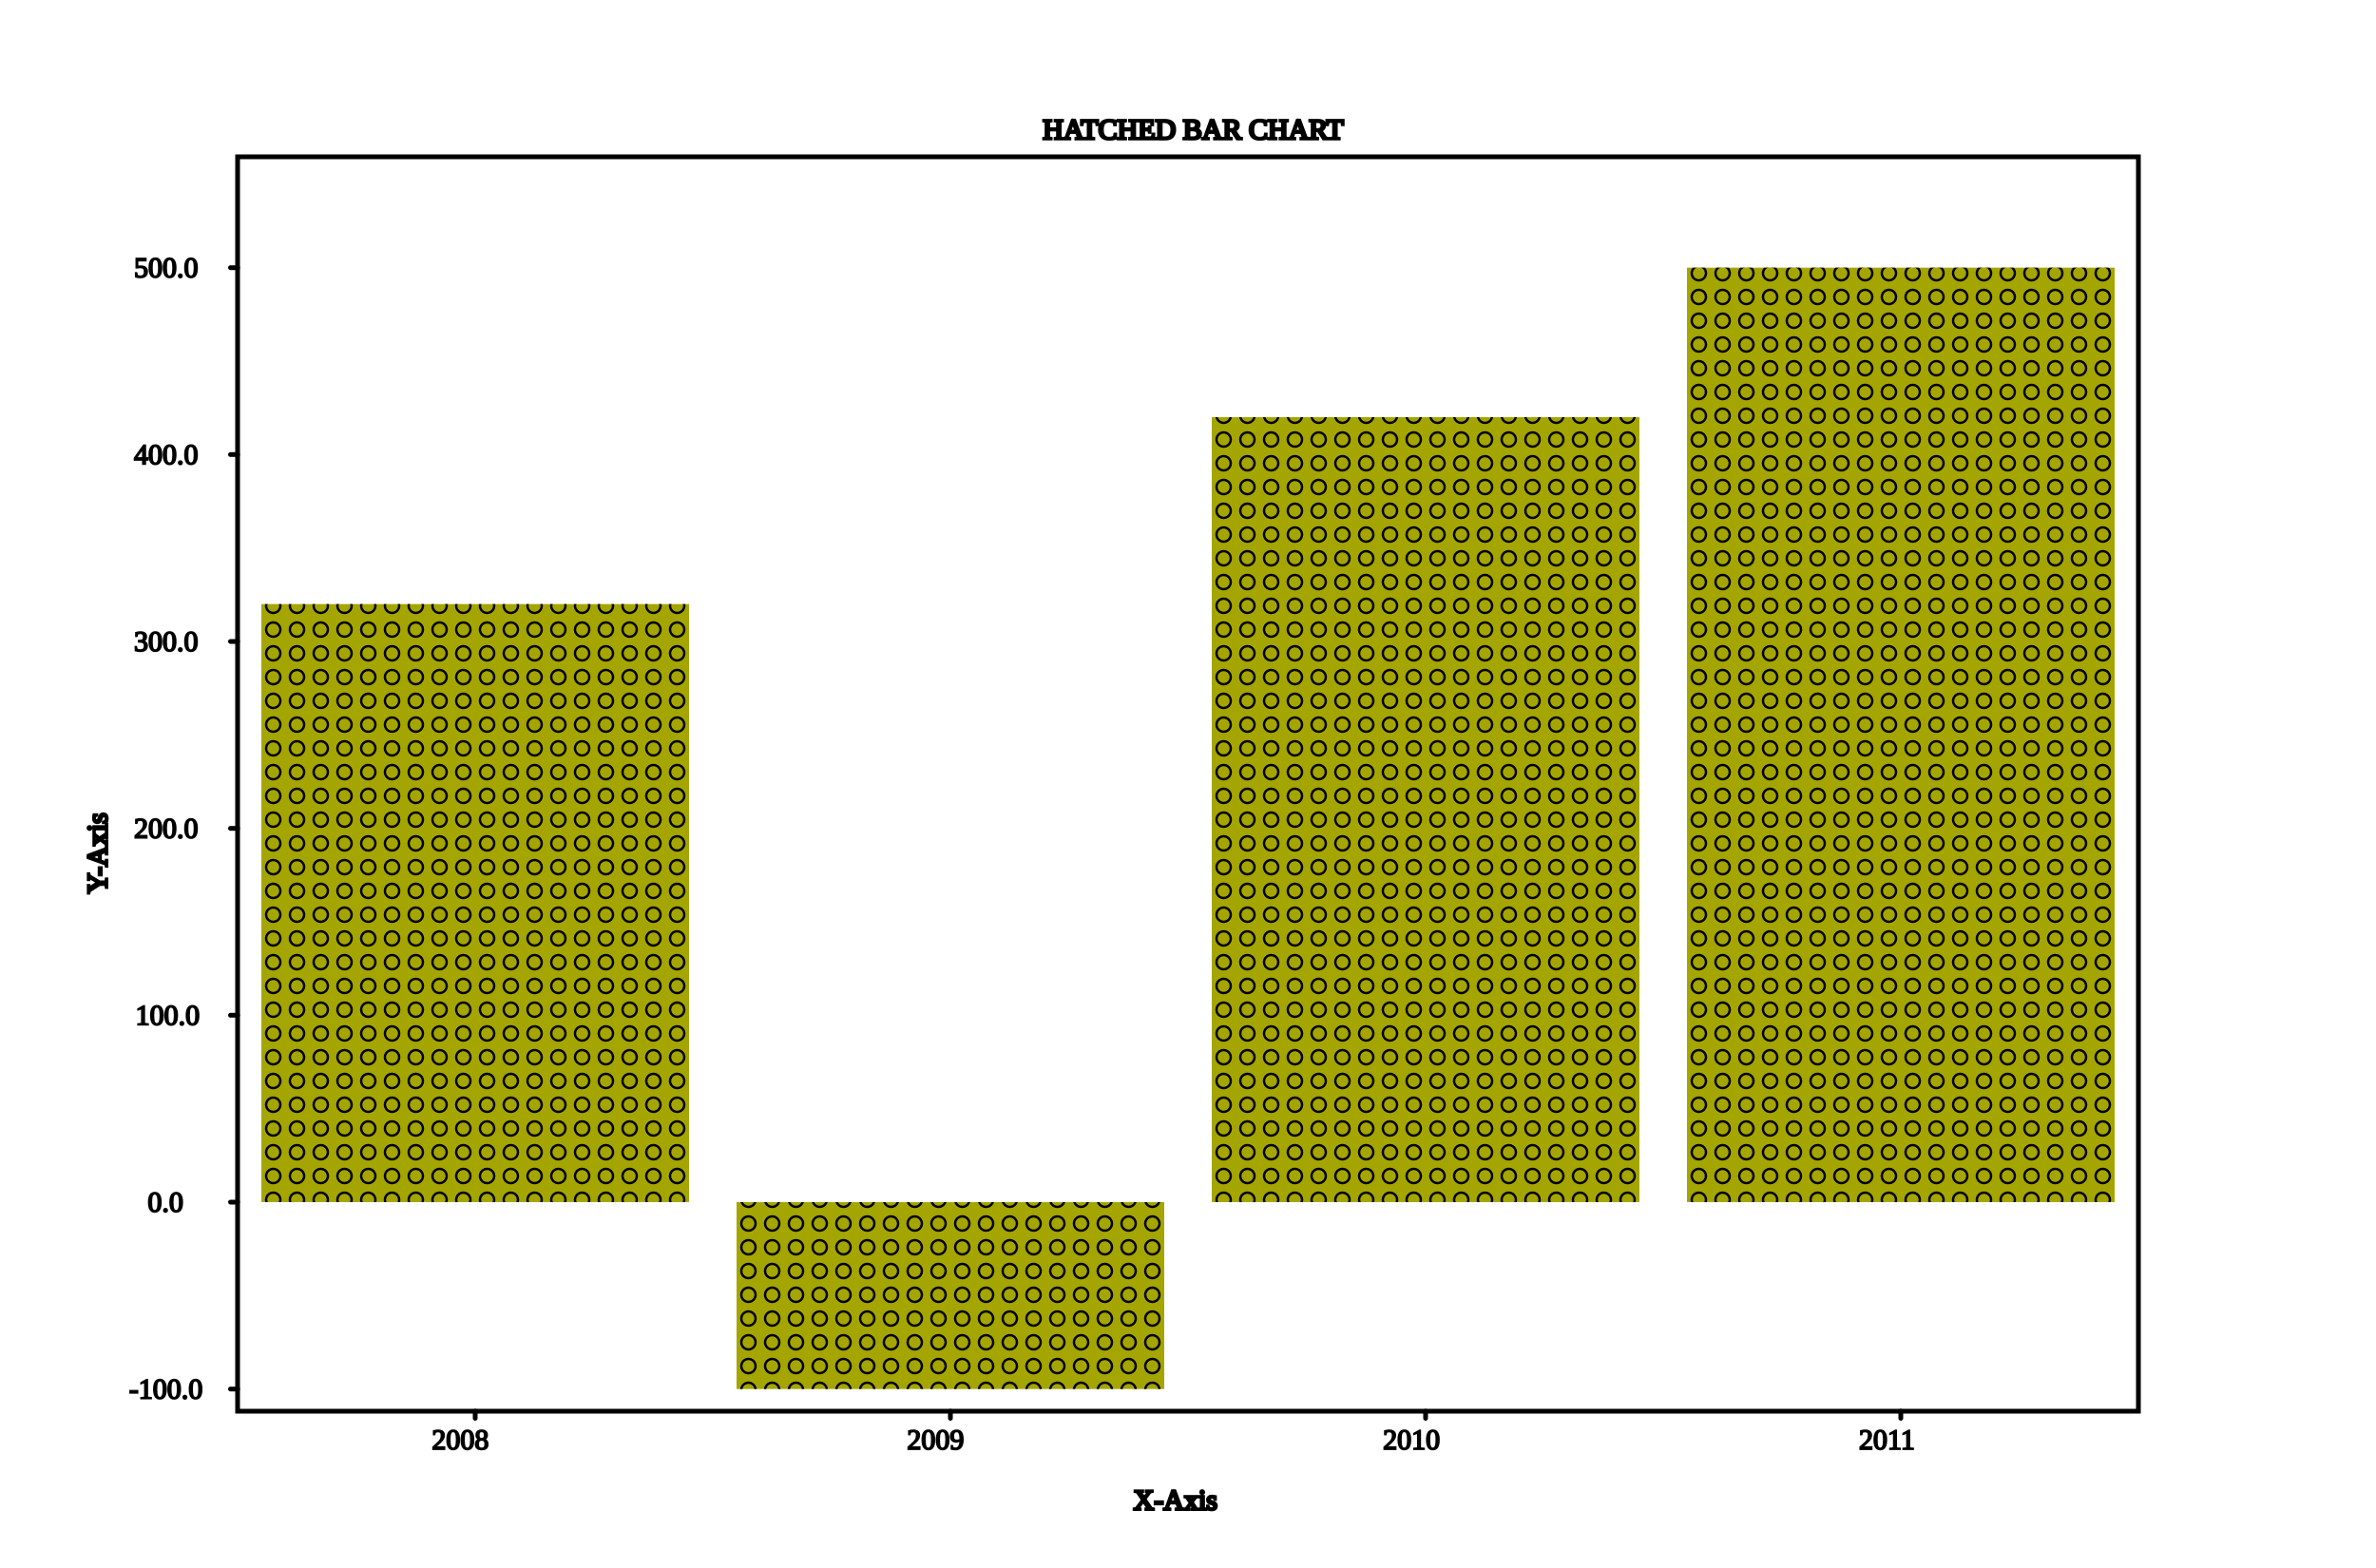
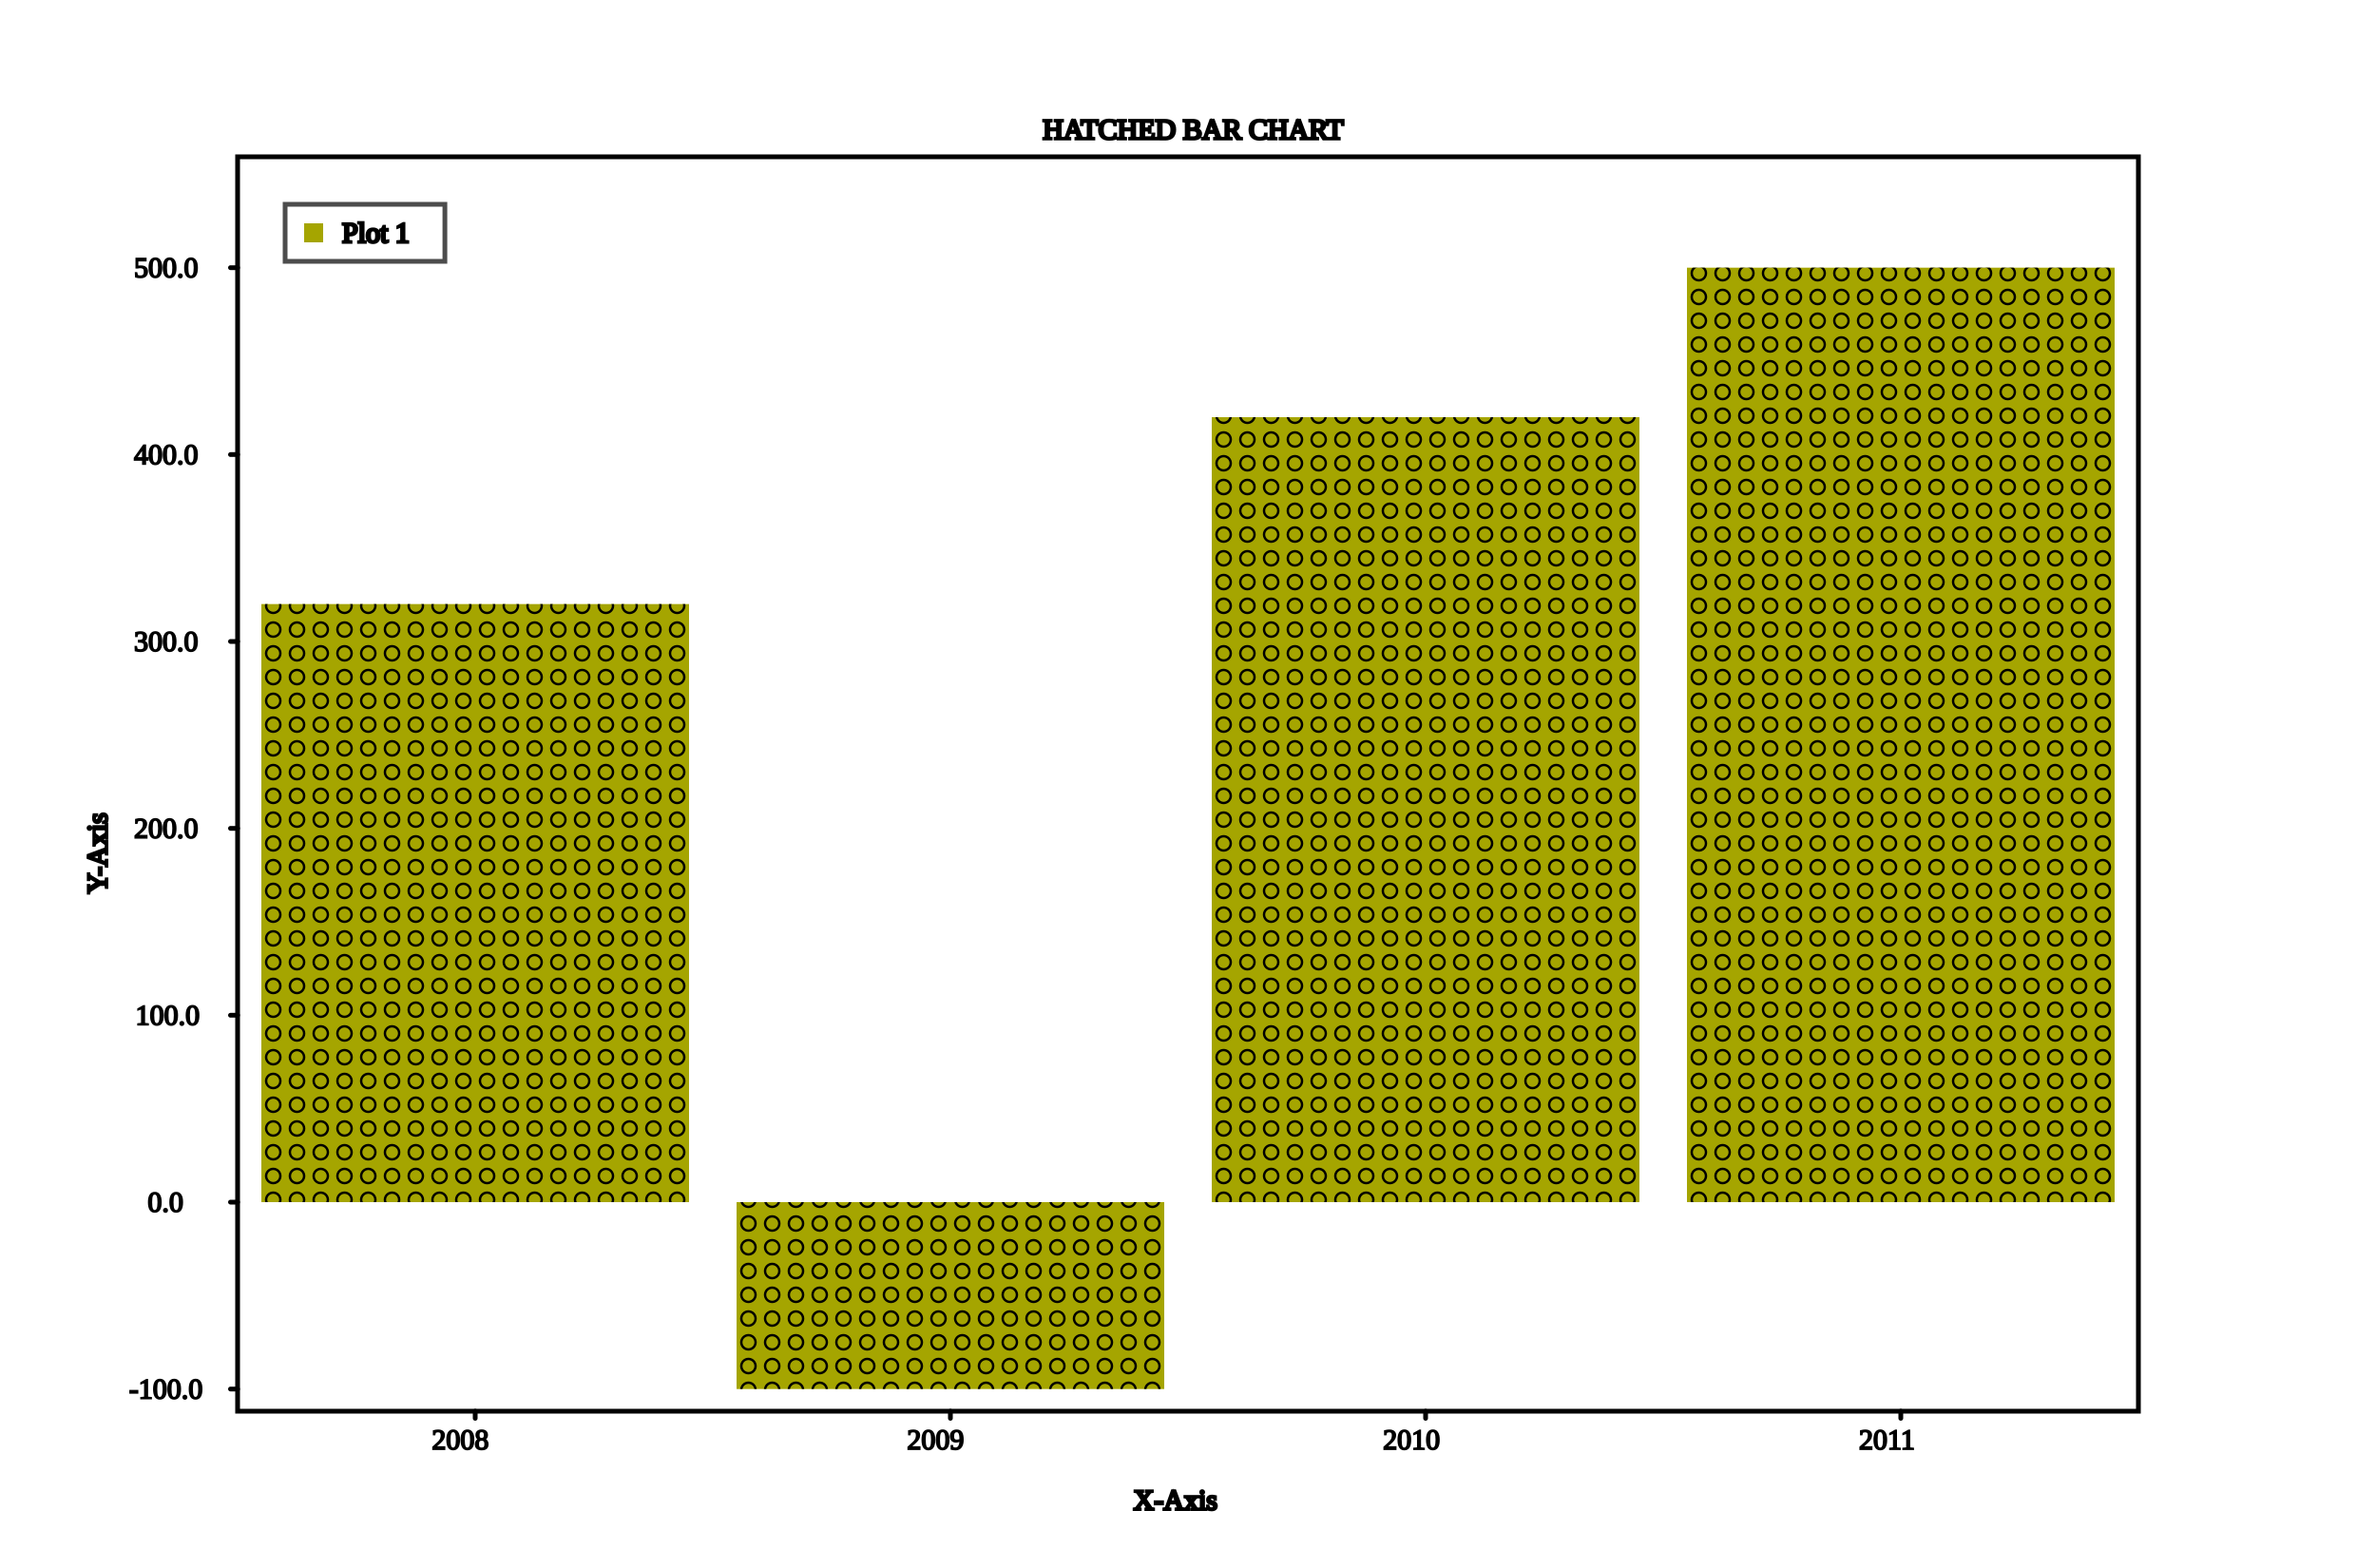
<svg xmlns="http://www.w3.org/2000/svg" height="660.0" width="1000.0" version="4.0">
  <rect width="100%" height="100%" fill="white" />
  <rect x="100.0" y="66.0" width="800.0" height="528.0" style="fill:rgb(255,255,255);stroke-width:2.0;stroke:rgb(0,0,0);opacity:1" />
  <line x1="200.0" y1="597.0" x2="200.0" y2="594.0" style="stroke:rgb(0.0,0.0,0.0);stroke-width:2.0;opacity:1.0;stroke-linecap:round" />
  <text x="181.74" y="610.0" stroke="#000000" stroke-width="0.7" transform="rotate(-0.0,181.74,610.0)">2008</text>
  <line x1="400.0" y1="597.0" x2="400.0" y2="594.0" style="stroke:rgb(0.0,0.0,0.0);stroke-width:2.0;opacity:1.0;stroke-linecap:round" />
  <text x="381.74" y="610.0" stroke="#000000" stroke-width="0.7" transform="rotate(-0.0,381.74,610.0)">2009</text>
  <line x1="600.0" y1="597.0" x2="600.0" y2="594.0" style="stroke:rgb(0.0,0.0,0.0);stroke-width:2.0;opacity:1.0;stroke-linecap:round" />
  <text x="582.06" y="610.0" stroke="#000000" stroke-width="0.7" transform="rotate(-0.0,582.06,610.0)">2010</text>
  <line x1="800.0" y1="597.0" x2="800.0" y2="594.0" style="stroke:rgb(0.0,0.0,0.0);stroke-width:2.0;opacity:1.0;stroke-linecap:round" />
  <text x="782.38" y="610.0" stroke="#000000" stroke-width="0.7" transform="rotate(-0.0,782.38,610.0)">2011</text>
  <line x1="97.0" y1="506.0" x2="100.0" y2="506.0" style="stroke:rgb(0.0,0.0,0.0);stroke-width:2.0;opacity:1.0;stroke-linecap:round" />
  <text x="62.16" y="510.0" stroke="#000000" stroke-width="0.7" transform="rotate(-0.0,62.16,510.0)">0.0</text>
  <line x1="97.0" y1="427.333" x2="100.0" y2="427.333" style="stroke:rgb(0.0,0.0,0.0);stroke-width:2.0;opacity:1.0;stroke-linecap:round" />
  <text x="57.04" y="431.333" stroke="#000000" stroke-width="0.7" transform="rotate(-0.0,57.04,431.3333)">100.0</text>
  <line x1="97.0" y1="348.667" x2="100.0" y2="348.667" style="stroke:rgb(0.0,0.0,0.0);stroke-width:2.0;opacity:1.0;stroke-linecap:round" />
  <text x="56.4" y="352.667" stroke="#000000" stroke-width="0.7" transform="rotate(-0.0,56.4,352.6667)">200.0</text>
  <line x1="97.0" y1="270" x2="100.0" y2="270" style="stroke:rgb(0.0,0.0,0.0);stroke-width:2.0;opacity:1.0;stroke-linecap:round" />
  <text x="56.4" y="274" stroke="#000000" stroke-width="0.7" transform="rotate(-0.0,56.4,274)">300.0</text>
  <line x1="97.0" y1="191.333" x2="100.0" y2="191.333" style="stroke:rgb(0.0,0.0,0.0);stroke-width:2.0;opacity:1.0;stroke-linecap:round" />
  <text x="56.4" y="195.333" stroke="#000000" stroke-width="0.7" transform="rotate(-0.0,56.4,195.3334)">400.0</text>
  <line x1="97.0" y1="112.667" x2="100.0" y2="112.667" style="stroke:rgb(0.0,0.0,0.0);stroke-width:2.0;opacity:1.0;stroke-linecap:round" />
  <text x="56.4" y="116.667" stroke="#000000" stroke-width="0.7" transform="rotate(-0.0,56.4,116.6667)">500.0</text>
  <line x1="97.0" y1="584.667" x2="100.0" y2="584.667" style="stroke:rgb(0.0,0.0,0.0);stroke-width:2.0;opacity:1.0;stroke-linecap:round" />
  <text x="54.32" y="588.667" stroke="#000000" stroke-width="0.7" transform="rotate(-0.0,54.32,588.6667)">-100.0</text>
  <rect x="110.0" y="254.267" width="180.0" height="251.733" style="fill:rgb(164.985,164.985,0.0);stroke-width:0;stroke:rgb(0,0,0);opacity:1.0" />
  <defs>
    <pattern id="hollowCircleHatch" width="10" height="10" patternUnits="userSpaceOnUse">
      <circle cx="5" cy="5" r="3" stroke="black" stroke-width="1" fill="none" />
    </pattern>
  </defs>
  <rect x="110.0" y="254.267" width="180.0" height="251.733" style="fill:url(#hollowCircleHatch);opacity:1" />
  <rect x="310.0" y="506.0" width="180.0" height="78.667" style="fill:rgb(164.985,164.985,0.0);stroke-width:0;stroke:rgb(0,0,0);opacity:1.0" />
  <rect x="310.0" y="506.0" width="180.0" height="78.667" style="fill:url(#hollowCircleHatch);opacity:1" />
  <rect x="510.0" y="175.6" width="180.0" height="330.4" style="fill:rgb(164.985,164.985,0.0);stroke-width:0;stroke:rgb(0,0,0);opacity:1.0" />
  <rect x="510.0" y="175.6" width="180.0" height="330.4" style="fill:url(#hollowCircleHatch);opacity:1" />
  <rect x="710.0" y="112.667" width="180.0" height="393.333" style="fill:rgb(164.985,164.985,0.0);stroke-width:0;stroke:rgb(0,0,0);opacity:1.0" />
  <rect x="710.0" y="112.667" width="180.0" height="393.333" style="fill:url(#hollowCircleHatch);opacity:1" />
  <text x="438.9" y="58.5" stroke="#000000" stroke-width="1.2" transform="rotate(-0.0,438.9,58.5)">HATCHED BAR CHART</text>
  <text x="477.05" y="635.4" stroke="#000000" stroke-width="1.2" transform="rotate(-0.0,477.05,635.4)">X-Axis</text>
  <text x="45.0" y="376.1" stroke="#000000" stroke-width="1.2" transform="rotate(-90.0,45.0,376.1)">Y-Axis</text>
+   <rect x="120.0" y="86.0" width="67.24" height="24.0" style="fill:rgb(255.0,255.0,255.0);stroke-width:2.0;stroke:rgb(0.0,0.0,0.0);opacity:0.7" />
+   <rect x="128.0" y="94.0" width="8.0" height="8.0" style="fill:rgb(164.985,164.985,0.0);stroke-width:0;stroke:rgb(0,0,0);opacity:1.0" />
+   <text x="144.0" y="102.0" stroke="#000000" stroke-width="1.2" transform="rotate(-0.0,144.0,102.0)">Plot 1</text>
</svg>
